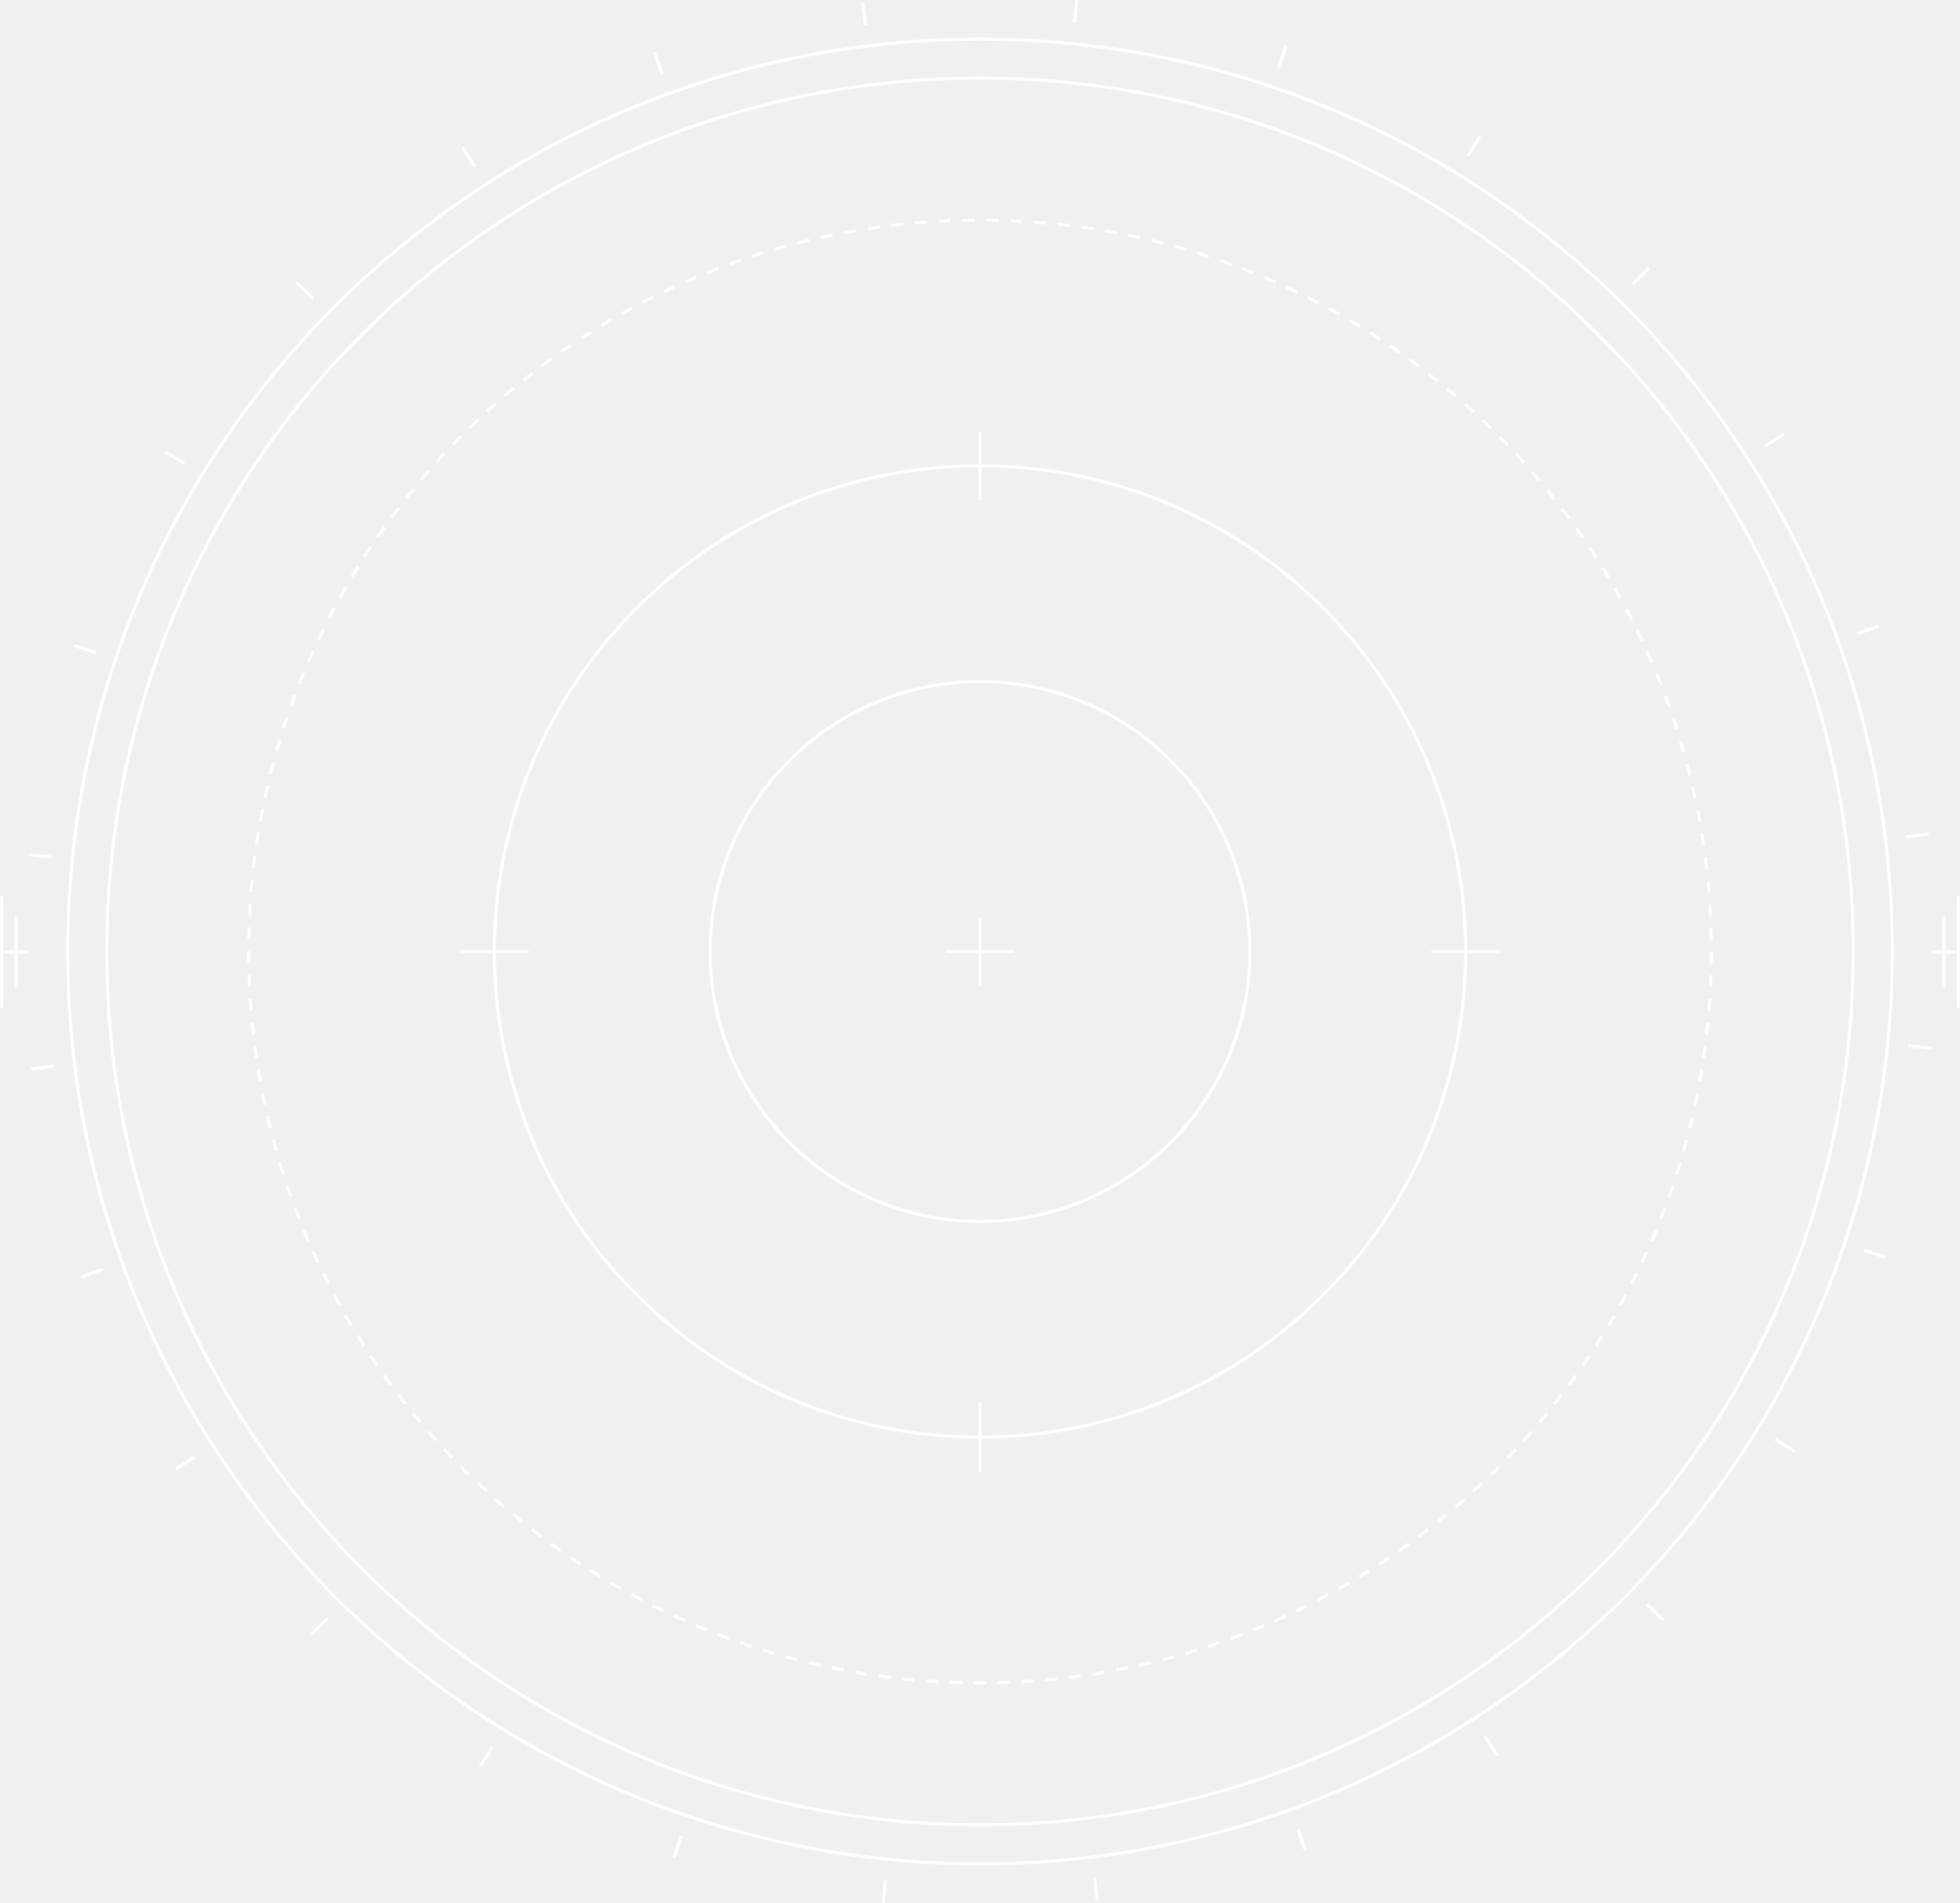
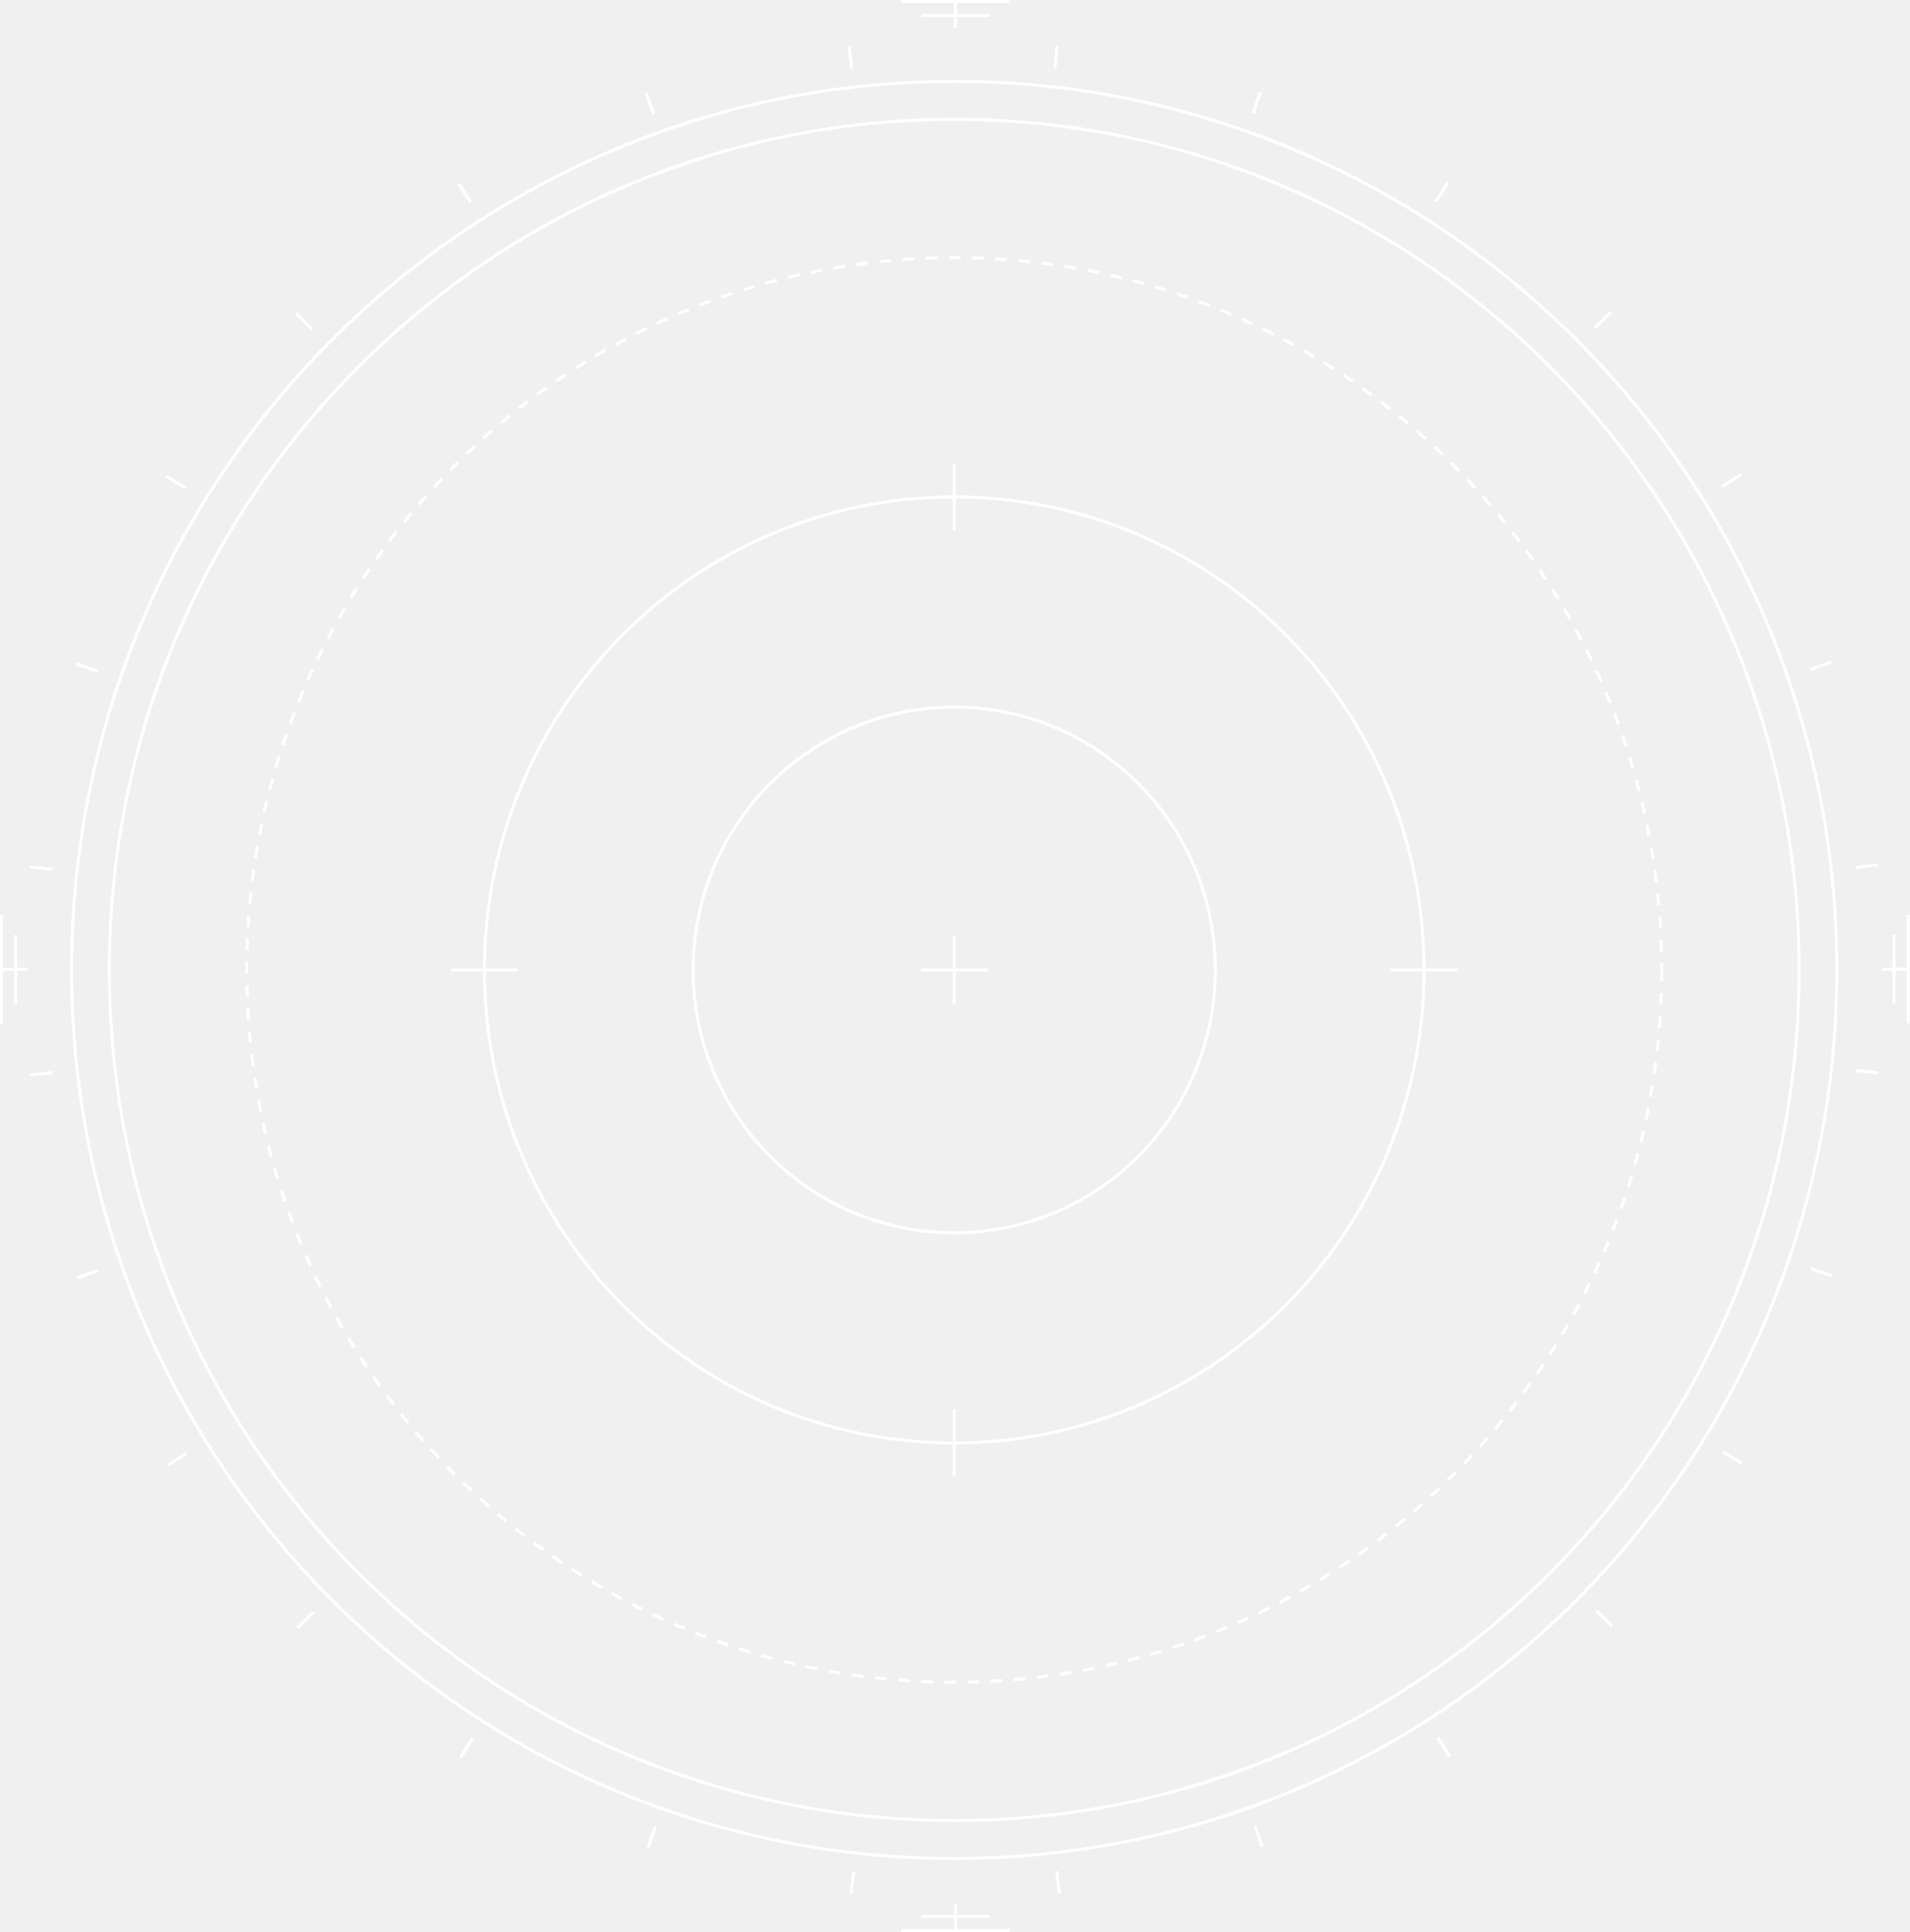
- <svg xmlns="http://www.w3.org/2000/svg" id="Livello_2" data-name="Livello 2" viewBox="0 0 1567.11 1521.33">
+ <svg xmlns="http://www.w3.org/2000/svg" id="Livello_2" data-name="Livello 2" viewBox="0 0 1567.28 1585.96">
  <defs>
    <style>
      .cls-1, .cls-2 {
        fill: none;
        stroke: #fff;
        stroke-miterlimit: 10;
        stroke-width: 2.5px;
      }

      .cls-2 {
        stroke-dasharray: 9.52;
      }
    </style>
  </defs>
  <g id="Livello_1-2" data-name="Livello 1">
    <g>
-       <circle class="cls-1" cx="783.56" cy="760.66" r="729.41" />
-       <circle class="cls-1" cx="783.56" cy="760.66" r="698.24" />
-       <circle class="cls-1" cx="783.56" cy="760.66" r="388.27" />
-       <circle class="cls-2" cx="783.56" cy="760.66" r="584.69" />
-       <circle class="cls-1" cx="783.56" cy="760.66" r="215.77" />
      <g>
-         <line class="cls-1" x1="783.56" y1="733.16" x2="783.56" y2="788.16" />
-         <line class="cls-1" x1="783.56" y1="344.9" x2="783.56" y2="399.9" />
-         <line class="cls-1" x1="783.56" y1="1121.43" x2="783.56" y2="1176.43" />
-         <line class="cls-1" x1="811.06" y1="760.66" x2="756.06" y2="760.66" />
-         <line class="cls-1" x1="422.79" y1="760.66" x2="367.79" y2="760.66" />
-         <line class="cls-1" x1="1199.32" y1="760.66" x2="1144.32" y2="760.66" />
+         <ellipse class="cls-1" cx="783.14" cy="796.22" rx="724.36" ry="729.41" />
+         <ellipse class="cls-1" cx="783.14" cy="796.22" rx="693.41" ry="698.24" />
+         <ellipse class="cls-1" cx="783.14" cy="796.22" rx="385.58" ry="388.27" />
+         <ellipse class="cls-2" cx="783.14" cy="796.22" rx="580.64" ry="584.69" />
+         <ellipse class="cls-1" cx="783.14" cy="796.22" rx="214.27" ry="215.77" />
+         <g>
+           <line class="cls-1" x1="783.14" y1="768.72" x2="783.14" y2="823.72" />
+           <line class="cls-1" x1="783.14" y1="380.45" x2="783.14" y2="435.45" />
+           <line class="cls-1" x1="783.14" y1="1156.98" x2="783.14" y2="1211.99" />
+           <line class="cls-1" x1="810.45" y1="796.22" x2="755.83" y2="796.22" />
+           <line class="cls-1" x1="424.87" y1="796.22" x2="370.25" y2="796.22" />
+           <line class="cls-1" x1="1196.03" y1="796.22" x2="1141.4" y2="796.22" />
+         </g>
+         <g>
+           <line class="cls-1" x1="869.39" y1="1554.29" x2="867.32" y2="1536.06" />
+           <line class="cls-1" x1="698.54" y1="1554.48" x2="700.57" y2="1536.24" />
+           <line class="cls-1" x1="531.93" y1="1516.64" x2="537.97" y2="1499.32" />
+           <line class="cls-1" x1="377.92" y1="1442.68" x2="387.67" y2="1427.14" />
+           <line class="cls-1" x1="244.23" y1="1336.31" x2="257.19" y2="1323.32" />
+           <line class="cls-1" x1="137.56" y1="1202.84" x2="153.08" y2="1193.07" />
+           <line class="cls-1" x1="63.26" y1="1049" x2="80.57" y2="1042.92" />
+           <line class="cls-1" x1="25.06" y1="882.47" x2="43.29" y2="880.4" />
+           <line class="cls-1" x1="24.88" y1="711.62" x2="43.11" y2="713.65" />
+           <line class="cls-1" x1="62.71" y1="545.01" x2="80.04" y2="551.05" />
+           <line class="cls-1" x1="136.67" y1="391" x2="152.22" y2="400.75" />
+           <line class="cls-1" x1="243.05" y1="257.31" x2="256.04" y2="270.27" />
+           <line class="cls-1" x1="376.51" y1="150.64" x2="386.29" y2="166.16" />
+           <line class="cls-1" x1="530.36" y1="76.34" x2="536.44" y2="93.65" />
+           <line class="cls-1" x1="696.89" y1="38.14" x2="698.96" y2="56.37" />
+           <line class="cls-1" x1="867.74" y1="37.96" x2="865.7" y2="56.19" />
+           <line class="cls-1" x1="1034.34" y1="75.79" x2="1028.3" y2="93.12" />
+           <line class="cls-1" x1="1188.36" y1="149.75" x2="1178.61" y2="165.3" />
+           <line class="cls-1" x1="1322.05" y1="256.13" x2="1309.09" y2="269.12" />
+           <line class="cls-1" x1="1428.72" y1="389.59" x2="1413.19" y2="399.37" />
+           <line class="cls-1" x1="1503.01" y1="543.44" x2="1485.7" y2="549.52" />
+           <line class="cls-1" x1="1541.21" y1="709.97" x2="1522.98" y2="712.04" />
+           <line class="cls-1" x1="1541.4" y1="880.82" x2="1523.16" y2="878.78" />
+           <line class="cls-1" x1="1503.56" y1="1047.42" x2="1486.24" y2="1041.38" />
+           <line class="cls-1" x1="1429.6" y1="1201.44" x2="1414.06" y2="1191.69" />
+           <line class="cls-1" x1="1323.23" y1="1335.13" x2="1310.24" y2="1322.17" />
+           <line class="cls-1" x1="1189.77" y1="1441.8" x2="1179.99" y2="1426.27" />
+           <line class="cls-1" x1="1035.92" y1="1516.09" x2="1029.84" y2="1498.78" />
+         </g>
      </g>
      <g>
-         <line class="cls-1" x1="877.37" y1="1519.35" x2="875.12" y2="1501.14" />
-         <line class="cls-1" x1="706.19" y1="1521.2" x2="708.05" y2="1502.94" />
-         <line class="cls-1" x1="538.9" y1="1484.92" x2="544.77" y2="1467.53" />
-         <line class="cls-1" x1="383.87" y1="1412.32" x2="393.46" y2="1396.68" />
-         <line class="cls-1" x1="248.89" y1="1307.04" x2="261.72" y2="1293.93" />
-         <line class="cls-1" x1="140.71" y1="1174.37" x2="156.14" y2="1164.44" />
-         <line class="cls-1" x1="64.77" y1="1020.95" x2="82.02" y2="1014.7" />
-         <line class="cls-1" x1="24.87" y1="854.48" x2="43.08" y2="852.22" />
-         <line class="cls-1" x1="23.02" y1="683.3" x2="41.28" y2="685.16" />
-         <line class="cls-1" x1="59.3" y1="516.01" x2="76.69" y2="521.88" />
-         <line class="cls-1" x1="131.9" y1="360.98" x2="147.54" y2="370.57" />
-         <line class="cls-1" x1="237.18" y1="225.99" x2="250.3" y2="238.83" />
-         <line class="cls-1" x1="369.85" y1="117.82" x2="379.78" y2="133.25" />
-         <line class="cls-1" x1="523.27" y1="41.88" x2="529.52" y2="59.13" />
-         <line class="cls-1" x1="689.74" y1="1.98" x2="692" y2="20.19" />
-         <line class="cls-1" x1="860.92" y1=".13" x2="859.06" y2="18.38" />
-         <line class="cls-1" x1="1028.22" y1="36.41" x2="1022.34" y2="53.79" />
-         <line class="cls-1" x1="1183.24" y1="109.01" x2="1173.65" y2="124.65" />
-         <line class="cls-1" x1="1318.23" y1="214.29" x2="1305.39" y2="227.4" />
-         <line class="cls-1" x1="1426.4" y1="346.96" x2="1410.97" y2="356.89" />
-         <line class="cls-1" x1="1502.34" y1="500.38" x2="1485.09" y2="506.63" />
-         <line class="cls-1" x1="1542.24" y1="666.85" x2="1524.03" y2="669.1" />
-         <line class="cls-1" x1="1544.09" y1="838.03" x2="1525.84" y2="836.17" />
-         <line class="cls-1" x1="1507.81" y1="1005.32" x2="1490.43" y2="999.45" />
-         <line class="cls-1" x1="1435.21" y1="1160.35" x2="1419.57" y2="1150.76" />
-         <line class="cls-1" x1="1329.93" y1="1295.34" x2="1316.82" y2="1282.5" />
-         <line class="cls-1" x1="1197.26" y1="1403.51" x2="1187.33" y2="1388.08" />
-         <line class="cls-1" x1="1043.84" y1="1479.45" x2="1037.59" y2="1462.2" />
+         <line class="cls-1" x1="828.65" y1="1.25" x2="739.62" y2="1.25" />
+         <line class="cls-1" x1="812.18" y1="12.81" x2="756.09" y2="12.81" />
+         <line class="cls-1" x1="784.14" y1="22.78" x2="784.14" y2="1.25" />
      </g>
      <g>
-         <line class="cls-1" x1="1.25" y1="716.56" x2="1.25" y2="805.59" />
-         <line class="cls-1" x1="12.89" y1="733.03" x2="12.89" y2="789.12" />
-         <line class="cls-1" x1="22.93" y1="761.08" x2="1.25" y2="761.08" />
+         <line class="cls-1" x1="739.62" y1="1584.71" x2="828.65" y2="1584.71" />
+         <line class="cls-1" x1="756.09" y1="1573.15" x2="812.18" y2="1573.15" />
+         <line class="cls-1" x1="784.14" y1="1563.19" x2="784.14" y2="1584.71" />
      </g>
      <g>
-         <line class="cls-1" x1="1565.86" y1="805.59" x2="1565.86" y2="716.56" />
-         <line class="cls-1" x1="1554.22" y1="789.12" x2="1554.22" y2="733.03" />
-         <line class="cls-1" x1="1544.19" y1="761.08" x2="1565.86" y2="761.08" />
+         <line class="cls-1" x1="1.25" y1="751.11" x2="1.25" y2="840.15" />
+         <line class="cls-1" x1="12.81" y1="767.59" x2="12.81" y2="823.68" />
+         <line class="cls-1" x1="22.78" y1="795.63" x2="1.25" y2="795.63" />
+       </g>
+       <g>
+         <line class="cls-1" x1="1566.03" y1="840.15" x2="1566.03" y2="751.11" />
+         <line class="cls-1" x1="1554.46" y1="823.68" x2="1554.46" y2="767.59" />
+         <line class="cls-1" x1="1544.5" y1="795.63" x2="1566.03" y2="795.63" />
      </g>
    </g>
  </g>
</svg>
